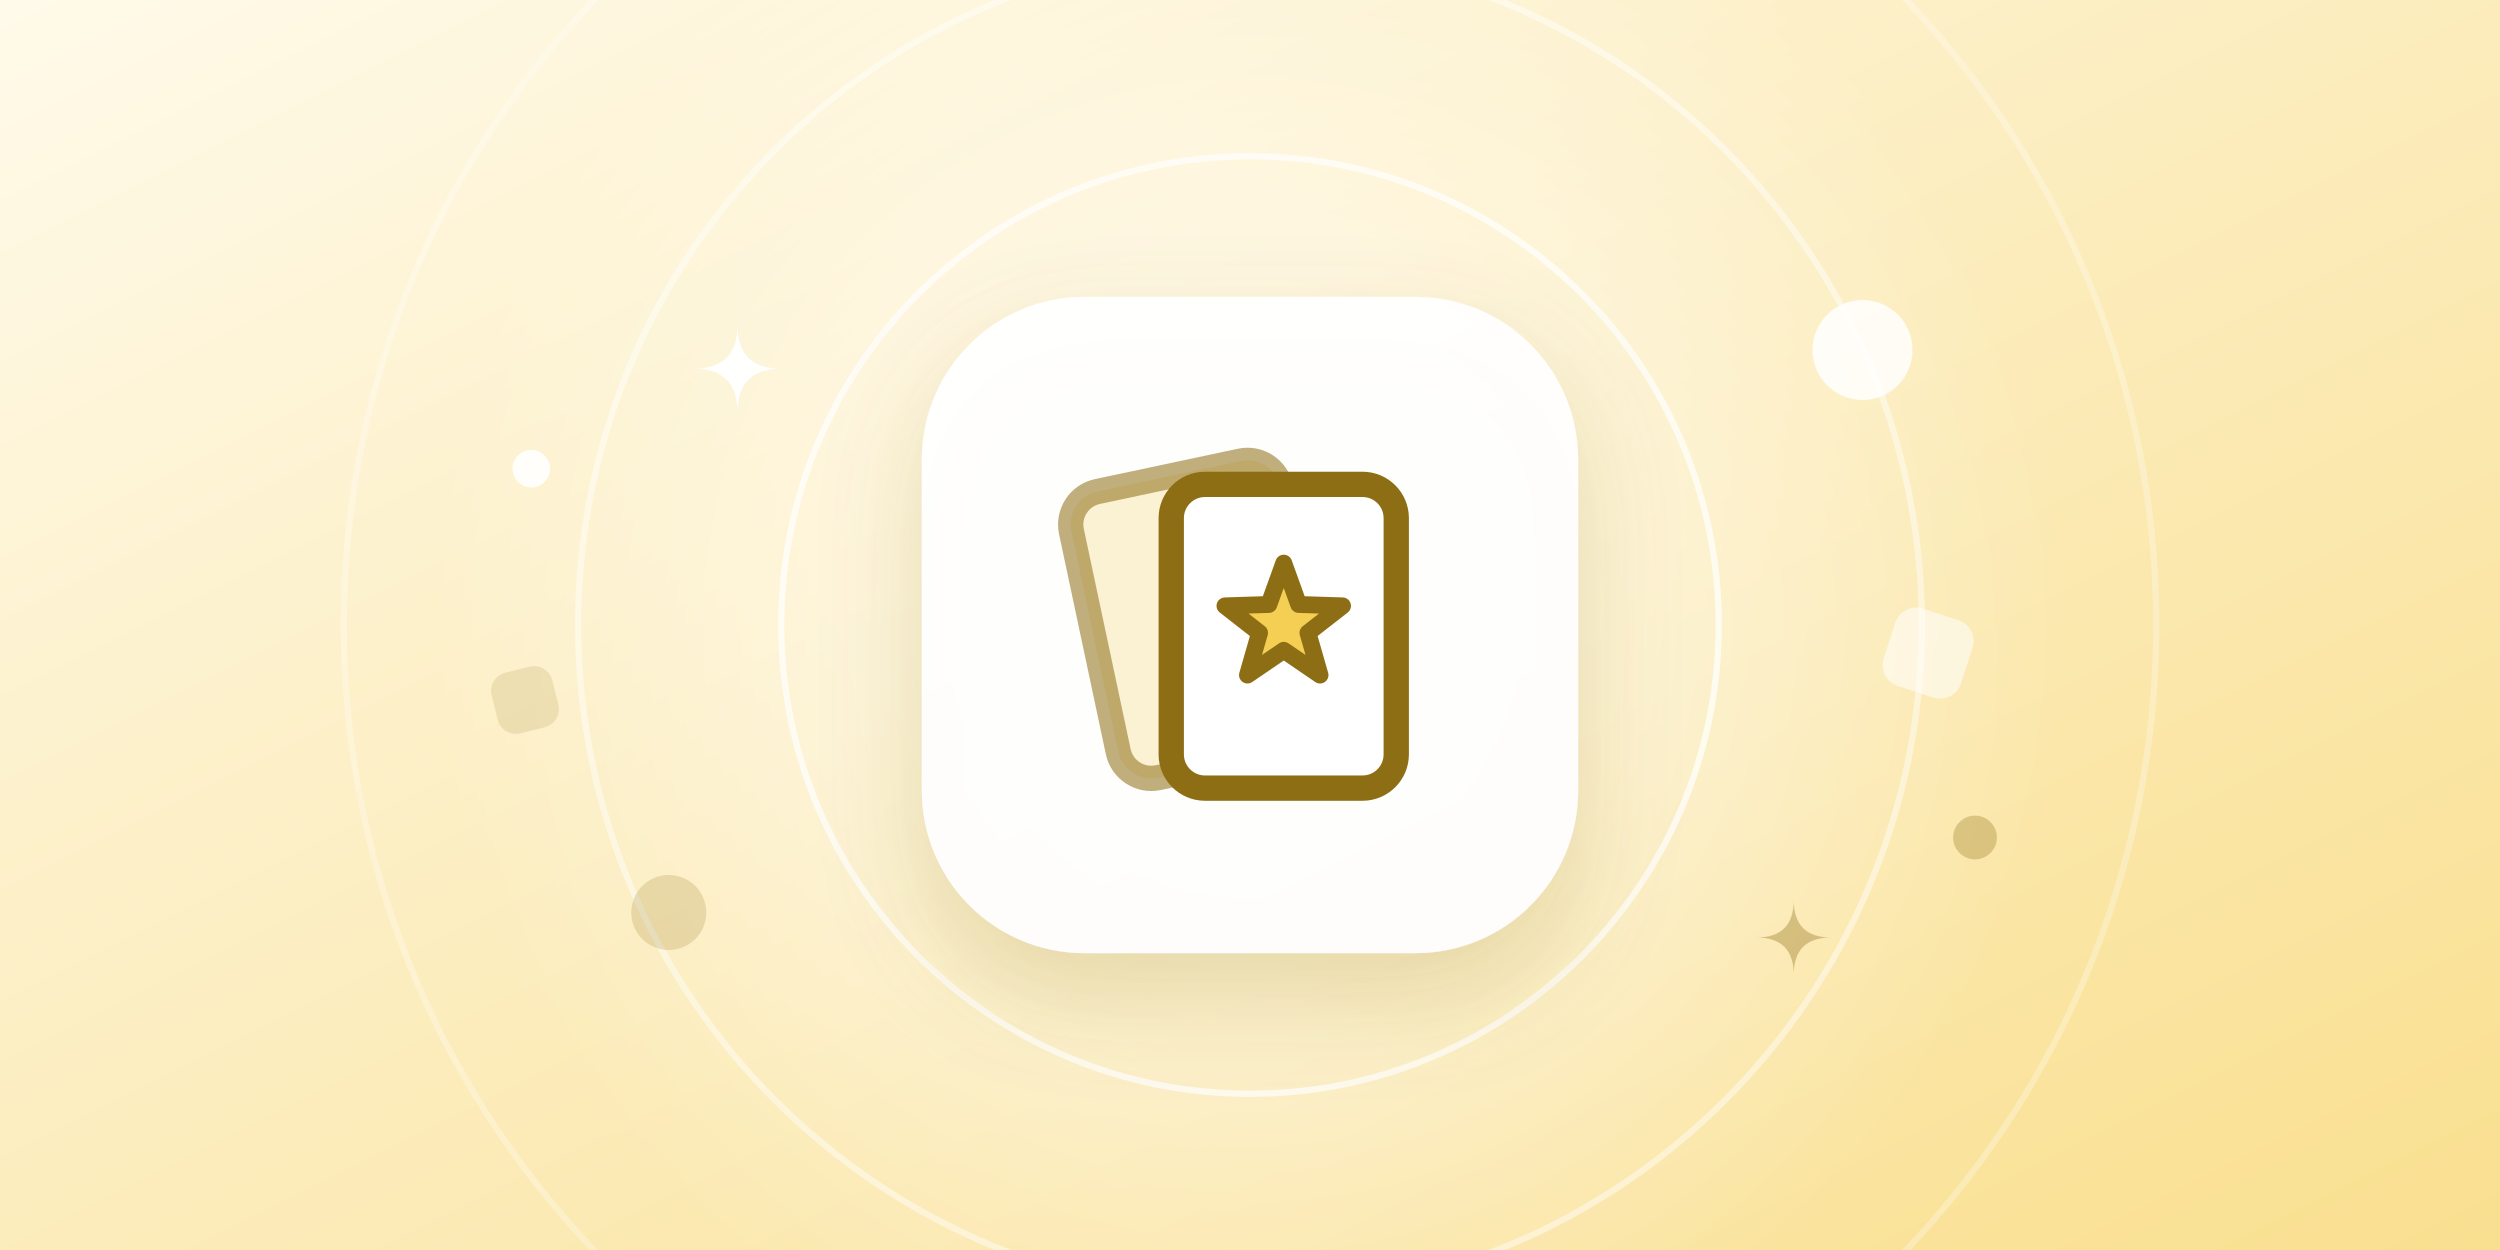
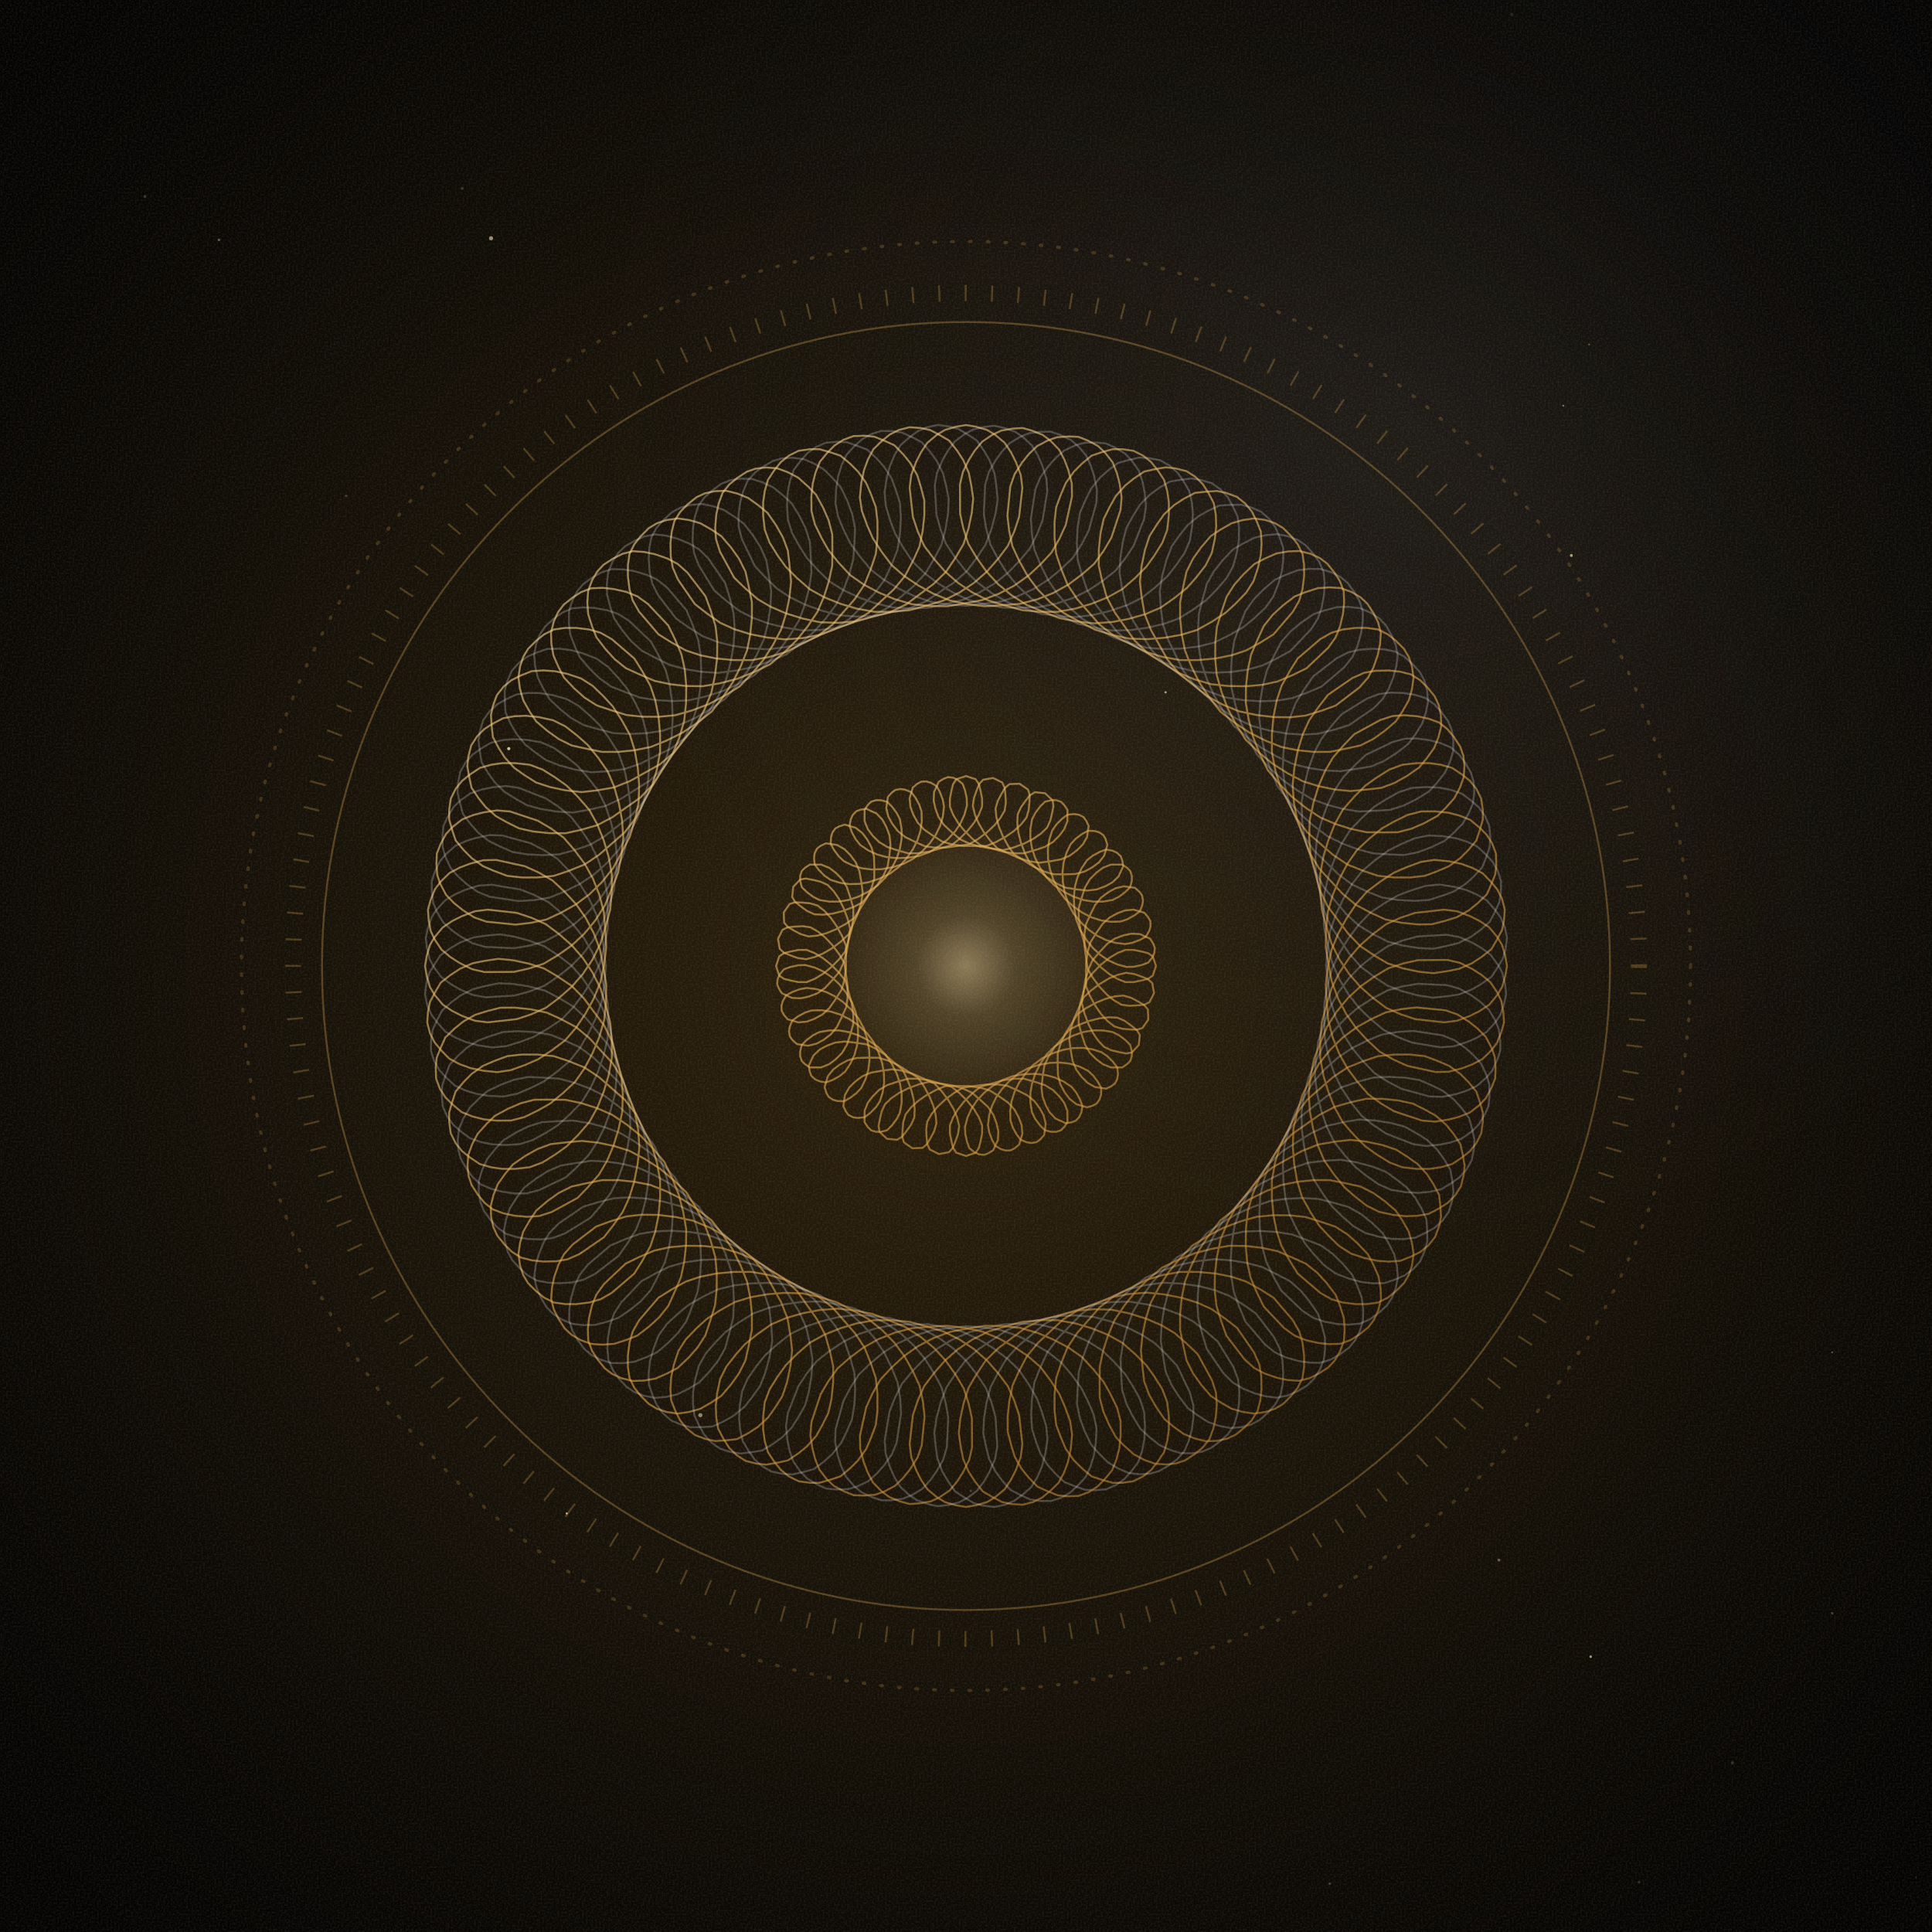
- <svg xmlns="http://www.w3.org/2000/svg" viewBox="0 0 800 400" width="800" height="400" role="img" aria-label="collectibles illustration">
+ <svg xmlns="http://www.w3.org/2000/svg" viewBox="0 0 1200 1200" width="1200" height="1200">
  <defs>
-     <linearGradient id="bg" x1="0" y1="0" x2="1" y2="1">
-       <stop offset="0" stop-color="#fffaea" />
-       <stop offset="1" stop-color="#f9df8f" />
+     <radialGradient id="ccG0" gradientUnits="userSpaceOnUse" cx="600" cy="600" r="780">
+       <stop offset="0" stop-color="#3A2A0E" stop-opacity="0.8" />
+       <stop offset="0.45" stop-color="#3A2A0E" stop-opacity="0.336" />
+       <stop offset="1" stop-color="#3A2A0E" stop-opacity="0" />
+     </radialGradient>
+     <radialGradient id="ccG1" gradientUnits="userSpaceOnUse" cx="880" cy="260" r="520">
+       <stop offset="0" stop-color="#2A2A2E" stop-opacity="0.4" />
+       <stop offset="0.45" stop-color="#2A2A2E" stop-opacity="0.168" />
+       <stop offset="1" stop-color="#2A2A2E" stop-opacity="0" />
+     </radialGradient>
+     <radialGradient id="ccV" gradientUnits="userSpaceOnUse" cx="600" cy="600" r="860">
+       <stop offset="0.5" stop-color="#000" stop-opacity="0" />
+       <stop offset="1" stop-color="#000" stop-opacity="0.6" />
+     </radialGradient>
+     <filter id="ccN" filterUnits="userSpaceOnUse" x="0" y="0" width="1200" height="1200" color-interpolation-filters="sRGB">
+       <feTurbulence type="fractalNoise" baseFrequency=".85" numOctaves="2" seed="204" stitchTiles="stitch" />
+       <feColorMatrix values="0 0 0 0 1 0 0 0 0 1 0 0 0 0 1 1.6 0 0 0 -.62" />
+     </filter>
+     <polygon id="ccA" points="336 0 335 -6 333 -13 330 -18 325 -24 319 -28 313 -31 305 -34 297 -35 288 -34 279 -33 270 -30 261 -26 253 -20 245 -13 238 -5 232 4 227 14 224 24 221 35 220 46 220 57 222 68 225 78 229 88 234 97 241 105 248 112 255 117 263 122 271 125 280 126 288 126 295 125 302 123 308 119 313 115 317 110 320 104 321 97 321 91 319 84 317 78 312 72 307 67 300 62 293 59 285 56 276 55 266 55 256 56 247 59 237 63 228 69 220 76 212 83 205 92 200 102 195 112 192 122 190 133 190 144 191 155 193 165 196 174 201 183 206 191 213 197 220 203 227 207 234 209 242 210 249 210 256 209 262 206 267 202 272 197 275 192 277 186 278 179 277 172 275 165 271 158 267 152 260 146 253 141 245 137 236 135 226 133 216 133 206 134 196 136 186 140 176 145 167 151 158 158 151 167 145 176 140 186 136 196 134 206 133 216 133 226 135 236 137 245 141 253 146 260 152 267 158 271 165 275 172 277 179 278 186 277 192 275 197 272 202 267 206 262 209 256 210 249 210 242 209 234 207 227 203 220 197 213 191 206 183 201 174 196 165 193 155 191 144 190 133 190 122 192 112 195 102 200 92 205 83 212 76 220 69 228 63 237 59 247 56 256 55 266 55 276 56 285 59 293 62 300 67 307 72 312 78 317 84 319 91 321 97 321 104 320 110 317 115 313 119 308 123 302 125 295 126 288 126 280 125 271 122 263 117 255 112 248 105 241 97 234 88 229 78 225 68 222 57 220 46 220 35 221 24 224 14 227 4 232 -5 238 -13 245 -20 253 -26 261 -30 270 -33 279 -34 288 -35 297 -34 305 -31 313 -28 319 -24 325 -18 330 -13 333 -6 335 0 336 6 335 13 333 18 330 24 325 28 319 31 313 34 305 35 297 34 288 33 279 30 270 26 261 20 253 13 245 5 238 -4 232 -14 227 -24 224 -35 221 -46 220 -57 220 -68 222 -78 225 -88 229 -97 234 -105 241 -112 248 -117 255 -122 263 -125 271 -126 280 -126 288 -125 295 -123 302 -119 308 -115 313 -110 317 -104 320 -97 321 -91 321 -84 319 -78 317 -72 312 -67 307 -62 300 -59 293 -56 285 -55 276 -55 266 -56 256 -59 247 -63 237 -69 228 -76 220 -83 212 -92 205 -102 200 -112 195 -122 192 -133 190 -144 190 -155 191 -165 193 -174 196 -183 201 -191 206 -197 213 -203 220 -207 227 -209 234 -210 242 -210 249 -209 256 -206 262 -202 267 -197 272 -192 275 -186 277 -179 278 -172 277 -165 275 -158 271 -152 267 -146 260 -141 253 -137 245 -135 236 -133 226 -133 216 -134 206 -136 196 -140 186 -145 176 -151 167 -158 158 -167 151 -176 145 -186 140 -196 136 -206 134 -216 133 -226 133 -236 135 -245 137 -253 141 -260 146 -267 152 -271 158 -275 165 -277 172 -278 179 -277 186 -275 192 -272 197 -267 202 -262 206 -256 209 -249 210 -242 210 -234 209 -227 207 -220 203 -213 197 -206 191 -201 183 -196 174 -193 165 -191 155 -190 144 -190 133 -192 122 -195 112 -200 102 -205 92 -212 83 -220 76 -228 69 -237 63 -247 59 -256 56 -266 55 -276 55 -285 56 -293 59 -300 62 -307 67 -312 72 -317 78 -319 84 -321 91 -321 97 -320 104 -317 110 -313 115 -308 119 -302 123 -295 125 -288 126 -280 126 -271 125 -263 122 -255 117 -248 112 -241 105 -234 97 -229 88 -225 78 -222 68 -220 57 -220 46 -221 35 -224 24 -227 14 -232 4 -238 -5 -245 -13 -253 -20 -261 -26 -270 -30 -279 -33 -288 -34 -297 -35 -305 -34 -313 -31 -319 -28 -325 -24 -330 -18 -333 -13 -335 -6 -336 0 -335 6 -333 13 -330 18 -325 24 -319 28 -313 31 -305 34 -297 35 -288 34 -279 33 -270 30 -261 26 -253 20 -245 13 -238 5 -232 -4 -227 -14 -224 -24 -221 -35 -220 -46 -220 -57 -222 -68 -225 -78 -229 -88 -234 -97 -241 -105 -248 -112 -255 -117 -263 -122 -271 -125 -280 -126 -288 -126 -295 -125 -302 -123 -308 -119 -313 -115 -317 -110 -320 -104 -321 -97 -321 -91 -319 -84 -317 -78 -312 -72 -307 -67 -300 -62 -293 -59 -285 -56 -276 -55 -266 -55 -256 -56 -247 -59 -237 -63 -228 -69 -220 -76 -212 -83 -205 -92 -200 -102 -195 -112 -192 -122 -190 -133 -190 -144 -191 -155 -193 -165 -196 -174 -201 -183 -206 -191 -213 -197 -220 -203 -227 -207 -234 -209 -242 -210 -249 -210 -256 -209 -262 -206 -267 -202 -272 -197 -275 -192 -277 -186 -278 -179 -277 -172 -275 -165 -271 -158 -267 -152 -260 -146 -253 -141 -245 -137 -236 -135 -226 -133 -216 -133 -206 -134 -196 -136 -186 -140 -176 -145 -167 -151 -158 -158 -151 -167 -145 -176 -140 -186 -136 -196 -134 -206 -133 -216 -133 -226 -135 -236 -137 -245 -141 -253 -146 -260 -152 -267 -158 -271 -165 -275 -172 -277 -179 -278 -186 -277 -192 -275 -197 -272 -202 -267 -206 -262 -209 -256 -210 -249 -210 -242 -209 -234 -207 -227 -203 -220 -197 -213 -191 -206 -183 -201 -174 -196 -165 -193 -155 -191 -144 -190 -133 -190 -122 -192 -112 -195 -102 -200 -92 -205 -83 -212 -76 -220 -69 -228 -63 -237 -59 -247 -56 -256 -55 -266 -55 -276 -56 -285 -59 -293 -62 -300 -67 -307 -72 -312 -78 -317 -84 -319 -91 -321 -97 -321 -104 -320 -110 -317 -115 -313 -119 -308 -123 -302 -125 -295 -126 -288 -126 -280 -125 -271 -122 -263 -117 -255 -112 -248 -105 -241 -97 -234 -88 -229 -78 -225 -68 -222 -57 -220 -46 -220 -35 -221 -24 -224 -14 -227 -4 -232 5 -238 13 -245 20 -253 26 -261 30 -270 33 -279 34 -288 35 -297 34 -305 31 -313 28 -319 24 -325 18 -330 13 -333 6 -335 0 -336 -6 -335 -13 -333 -18 -330 -24 -325 -28 -319 -31 -313 -34 -305 -35 -297 -34 -288 -33 -279 -30 -270 -26 -261 -20 -253 -13 -245 -5 -238 4 -232 14 -227 24 -224 35 -221 46 -220 57 -220 68 -222 78 -225 88 -229 97 -234 105 -241 112 -248 117 -255 122 -263 125 -271 126 -280 126 -288 125 -295 123 -302 119 -308 115 -313 110 -317 104 -320 97 -321 91 -321 84 -319 78 -317 72 -312 67 -307 62 -300 59 -293 56 -285 55 -276 55 -266 56 -256 59 -247 63 -237 69 -228 76 -220 83 -212 92 -205 102 -200 112 -195 122 -192 133 -190 144 -190 155 -191 165 -193 174 -196 183 -201 191 -206 197 -213 203 -220 207 -227 209 -234 210 -242 210 -249 209 -256 206 -262 202 -267 197 -272 192 -275 186 -277 179 -278 172 -277 165 -275 158 -271 152 -267 146 -260 141 -253 137 -245 135 -236 133 -226 133 -216 134 -206 136 -196 140 -186 145 -176 151 -167 158 -158 167 -151 176 -145 186 -140 196 -136 206 -134 216 -133 226 -133 236 -135 245 -137 253 -141 260 -146 267 -152 271 -158 275 -165 277 -172 278 -179 277 -186 275 -192 272 -197 267 -202 262 -206 256 -209 249 -210 242 -210 234 -209 227 -207 220 -203 213 -197 206 -191 201 -183 196 -174 193 -165 191 -155 190 -144 190 -133 192 -122 195 -112 200 -102 205 -92 212 -83 220 -76 228 -69 237 -63 247 -59 256 -56 266 -55 276 -55 285 -56 293 -59 300 -62 307 -67 312 -72 317 -78 319 -84 321 -91 321 -97 320 -104 317 -110 313 -115 308 -119 302 -123 295 -125 288 -126 280 -126 271 -125 263 -122 255 -117 248 -112 241 -105 234 -97 229 -88 225 -78 222 -68 220 -57 220 -46 221 -35 224 -24 227 -14 232 -4 238 5 245 13 253 20 261 26 270 30 279 33 288 34 297 35 305 34 313 31 319 28 325 24 330 18 333 13 335 6" />
+     <polygon id="ccB" points="118 0 117 -3 116 -6 113 -8 109 -9 104 -10 99 -10 94 -8 89 -5 84 -1 79 4 75 9 73 16 71 23 70 30 70 36 72 43 74 49 77 54 81 58 85 61 90 63 94 63 97 63 100 61 102 59 103 56 103 53 102 49 99 46 95 43 91 41 85 40 79 40 73 41 67 43 61 46 55 50 50 55 46 61 43 67 41 73 40 79 40 85 41 91 43 95 46 99 49 102 53 103 56 103 59 102 61 100 63 97 63 94 63 90 61 85 58 81 54 77 49 74 43 72 36 70 30 70 23 71 16 73 9 75 4 79 -1 84 -5 89 -8 94 -10 99 -10 104 -9 109 -8 113 -6 116 -3 117 0 118 3 117 6 116 8 113 9 109 10 104 10 99 8 94 5 89 1 84 -4 79 -9 75 -16 73 -23 71 -30 70 -36 70 -43 72 -49 74 -54 77 -58 81 -61 85 -63 90 -63 94 -63 97 -61 100 -59 102 -56 103 -53 103 -49 102 -46 99 -43 95 -41 91 -40 85 -40 79 -41 73 -43 67 -46 61 -50 55 -55 50 -61 46 -67 43 -73 41 -79 40 -85 40 -91 41 -95 43 -99 46 -102 49 -103 53 -103 56 -102 59 -100 61 -97 63 -94 63 -90 63 -85 61 -81 58 -77 54 -74 49 -72 43 -70 36 -70 30 -71 23 -73 16 -75 9 -79 4 -84 -1 -89 -5 -94 -8 -99 -10 -104 -10 -109 -9 -113 -8 -116 -6 -117 -3 -118 0 -117 3 -116 6 -113 8 -109 9 -104 10 -99 10 -94 8 -89 5 -84 1 -79 -4 -75 -9 -73 -16 -71 -23 -70 -30 -70 -36 -72 -43 -74 -49 -77 -54 -81 -58 -85 -61 -90 -63 -94 -63 -97 -63 -100 -61 -102 -59 -103 -56 -103 -53 -102 -49 -99 -46 -95 -43 -91 -41 -85 -40 -79 -40 -73 -41 -67 -43 -61 -46 -55 -50 -50 -55 -46 -61 -43 -67 -41 -73 -40 -79 -40 -85 -41 -91 -43 -95 -46 -99 -49 -102 -53 -103 -56 -103 -59 -102 -61 -100 -63 -97 -63 -94 -63 -90 -61 -85 -58 -81 -54 -77 -49 -74 -43 -72 -36 -70 -30 -70 -23 -71 -16 -73 -9 -75 -4 -79 1 -84 5 -89 8 -94 10 -99 10 -104 9 -109 8 -113 6 -116 3 -117 0 -118 -3 -117 -6 -116 -8 -113 -9 -109 -10 -104 -10 -99 -8 -94 -5 -89 -1 -84 4 -79 9 -75 16 -73 23 -71 30 -70 36 -70 43 -72 49 -74 54 -77 58 -81 61 -85 63 -90 63 -94 63 -97 61 -100 59 -102 56 -103 53 -103 49 -102 46 -99 43 -95 41 -91 40 -85 40 -79 41 -73 43 -67 46 -61 50 -55 55 -50 61 -46 67 -43 73 -41 79 -40 85 -40 91 -41 95 -43 99 -46 102 -49 103 -53 103 -56 102 -59 100 -61 97 -63 94 -63 90 -63 85 -61 81 -58 77 -54 74 -49 72 -43 70 -36 70 -30 71 -23 73 -16 75 -9 79 -4 84 1 89 5 94 8 99 10 104 10 109 9 113 8 116 6 117 3" />
+     <linearGradient id="ccG" gradientUnits="userSpaceOnUse" x1="-400" y1="-400" x2="400" y2="400">
+       <stop offset="0" stop-color="#FDE7B0" />
+       <stop offset="0.5" stop-color="#E0A84E" />
+       <stop offset="1" stop-color="#9A6420" />
    </linearGradient>
-     <radialGradient id="glow" cx="0.5" cy="0.5" r="0.5">
-       <stop offset="0" stop-color="#ffffff" stop-opacity=".75" />
-       <stop offset="1" stop-color="#ffffff" stop-opacity="0" />
+     <radialGradient id="ccO" cx="0.5" cy="0.5" r="0.5">
+       <stop offset="0" stop-color="#FDE7B0" stop-opacity="0.45" />
+       <stop offset="0.35" stop-color="#FDE7B0" stop-opacity="0.158" />
+       <stop offset="1" stop-color="#FDE7B0" stop-opacity="0" />
    </radialGradient>
-     <filter id="shadow" x="-30%" y="-30%" width="160%" height="170%">
-       <feDropShadow dx="0" dy="14" stdDeviation="16" flood-color="#8d6e15" flood-opacity=".22" />
-     </filter>
  </defs>
-   <rect width="800" height="400" fill="url(#bg)" />
-   <circle cx="400" cy="200" r="260" fill="url(#glow)" />
-   <g fill="none" stroke="#ffffff">
-     <circle cx="400" cy="200" r="150" stroke-opacity=".7" stroke-width="2" />
-     <circle cx="400" cy="200" r="215" stroke-opacity=".45" stroke-width="2" />
-     <circle cx="400" cy="200" r="290" stroke-opacity=".28" stroke-width="2" />
+   <rect width="1200" height="1200" fill="#090704" />
+   <rect width="1200" height="1200" fill="url(#ccG0)" />
+   <rect width="1200" height="1200" fill="url(#ccG1)" />
+   <g transform="translate(600 600)" fill="none" stroke-width="1.2">
+     <use href="#ccA" transform="rotate(0)" stroke="url(#ccG)" stroke-opacity="0.6" />
+     <use href="#ccA" transform="rotate(3)" stroke="#E5E7EB" stroke-opacity="0.25" />
+     <use href="#ccA" transform="rotate(6)" stroke="url(#ccG)" stroke-opacity="0.6" />
+     <use href="#ccA" transform="rotate(9)" stroke="#E5E7EB" stroke-opacity="0.25" />
+     <use href="#ccA" transform="rotate(12)" stroke="url(#ccG)" stroke-opacity="0.6" />
+     <use href="#ccA" transform="rotate(15)" stroke="#E5E7EB" stroke-opacity="0.25" />
+     <use href="#ccB" transform="rotate(0)" stroke="url(#ccG)" stroke-opacity=".6" />
+     <use href="#ccB" transform="rotate(8.2)" stroke="url(#ccG)" stroke-opacity=".6" />
+     <use href="#ccB" transform="rotate(16.4)" stroke="url(#ccG)" stroke-opacity=".6" />
+     <use href="#ccB" transform="rotate(24.6)" stroke="url(#ccG)" stroke-opacity=".6" />
  </g>
-   <circle cx="214" cy="292" r="12" fill="#8d6e15" fill-opacity=".18" />
-   <circle cx="596" cy="112" r="16" fill="#ffffff" fill-opacity=".85" />
-   <circle cx="632" cy="268" r="7" fill="#8d6e15" fill-opacity=".3" />
-   <circle cx="170" cy="150" r="6" fill="#ffffff" fill-opacity=".9" />
-   <rect x="604" y="196" width="26" height="26" rx="7" transform="rotate(18 617 209)" fill="#ffffff" fill-opacity=".55" />
-   <rect x="158" y="214" width="20" height="20" rx="6" transform="rotate(-14 168 224)" fill="#8d6e15" fill-opacity=".14" />
-   <path d="M236 104 Q236 118 250 118 Q236 118 236 132 Q236 118 222 118 Q236 118 236 104 Z" fill="#ffffff" fill-opacity="0.95" />
-   <path d="M574 288 Q574 300 586 300 Q574 300 574 312 Q574 300 562 300 Q574 300 574 288 Z" fill="#8d6e15" fill-opacity="0.35" />
-   <rect x="295" y="95" width="210" height="210" rx="52" fill="#ffffff" fill-opacity=".94" filter="url(#shadow)" />
-   <g transform="translate(310 110) scale(0.9)">
-     <rect x="44" y="46" width="76" height="104" rx="12" transform="rotate(-12 82 98)" fill="#f5cf54" fill-opacity=".25" stroke="#8d6e15" stroke-width="9" stroke-linecap="round" stroke-linejoin="round" stroke-opacity=".55" />
-     <rect x="72" y="50" width="80" height="108" rx="12" fill="#ffffff" stroke="#8d6e15" stroke-width="9" stroke-linecap="round" stroke-linejoin="round" />
-     <path d="M112 78 L117.3 92.7 L132.9 93.2 L120.6 102.8 L124.9 117.8 L112 109 L99.1 117.8 L103.4 102.8 L91.1 93.2 L106.7 92.7 Z" fill="#f5cf54" stroke="#8d6e15" stroke-width="6" stroke-linecap="round" stroke-linejoin="round" />
+   <circle cx="600" cy="600" r="400" fill="none" stroke="#E0A84E" stroke-opacity=".32" stroke-width="1.2" />
+   <circle cx="600" cy="600" r="418" fill="none" stroke="#E0A84E" stroke-opacity="0.28" stroke-width="10" stroke-dasharray="1.2 15.21" />
+   <circle cx="600" cy="600" r="450" fill="none" stroke="#E0A84E" stroke-opacity=".22" stroke-width="2" stroke-dasharray="1 10" stroke-linecap="round" />
+   <circle cx="600" cy="600" r="90" fill="url(#ccO)" />
+   <g fill="#FDE7B0">
+     <circle cx="435" cy="879" r="1.3" opacity="0.53" />
+     <circle cx="939" cy="9" r="1" opacity="0.2" />
+     <circle cx="971" cy="252" r="0.6" opacity="0.51" />
+     <circle cx="1138" cy="840" r="0.6" opacity="0.4" />
+     <circle cx="724" cy="430" r="0.7" opacity="0.65" />
+     <circle cx="988" cy="1029" r="0.8" opacity="0.8" />
+     <circle cx="1076" cy="1095" r="1" opacity="0.28" />
+     <circle cx="352" cy="940" r="0.6" opacity="0.85" />
+     <circle cx="287" cy="117" r="0.9" opacity="0.23" />
+     <circle cx="1190" cy="1166" r="0.6" opacity="0.21" />
+     <circle cx="826" cy="1170" r="0.8" opacity="0.32" />
+     <circle cx="1138" cy="1002" r="0.8" opacity="0.36" />
+     <circle cx="361" cy="778" r="0.6" opacity="0.16" />
+     <circle cx="1188" cy="128" r="0.6" opacity="0.23" />
+     <circle cx="305" cy="148" r="1.3" opacity="0.68" />
+     <circle cx="90" cy="122" r="0.9" opacity="0.34" />
+     <circle cx="603" cy="926" r="0.8" opacity="0.2" />
+     <circle cx="931" cy="969" r="0.9" opacity="0.41" />
+     <circle cx="987" cy="214" r="0.6" opacity="0.37" />
+     <circle cx="1018" cy="1169" r="0.8" opacity="0.28" />
+     <circle cx="316" cy="465" r="1" opacity="0.81" />
+     <circle cx="136" cy="149" r="0.8" opacity="0.53" />
+     <circle cx="215" cy="308" r="0.7" opacity="0.28" />
+     <circle cx="976" cy="345" r="0.9" opacity="0.67" />
  </g>
+   <rect width="1200" height="1200" fill="url(#ccV)" />
+   <rect width="1200" height="1200" filter="url(#ccN)" opacity="0.1" />
</svg>
